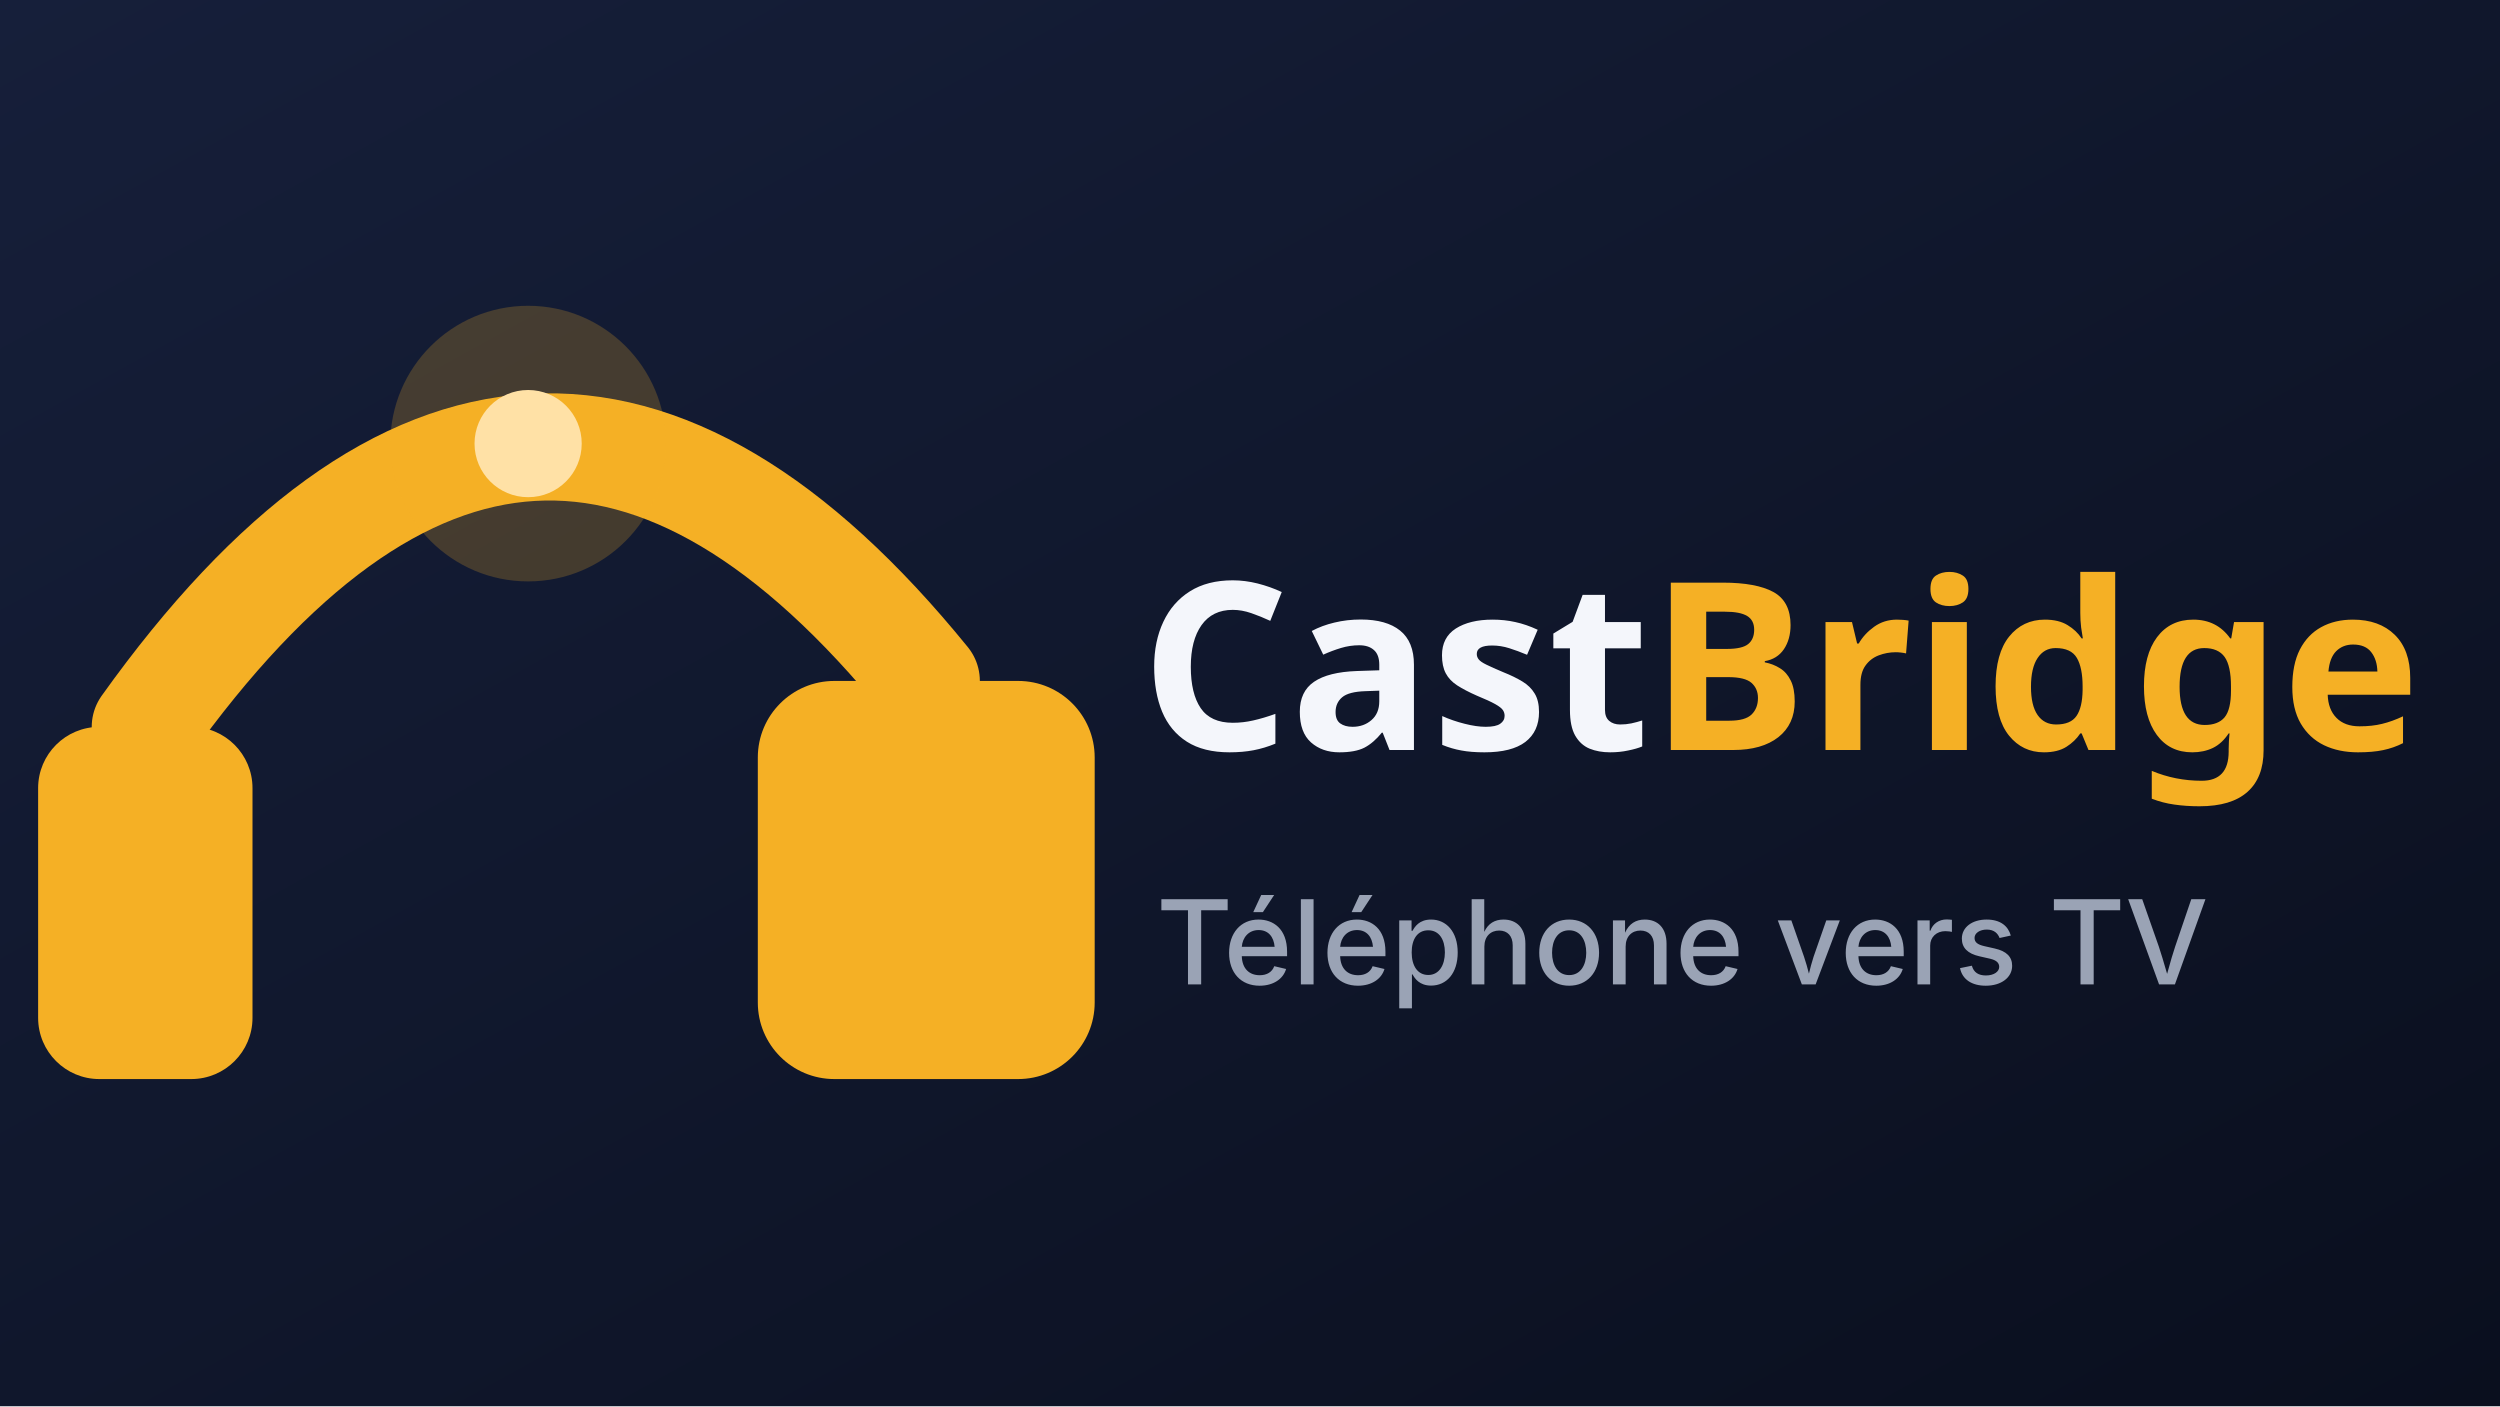
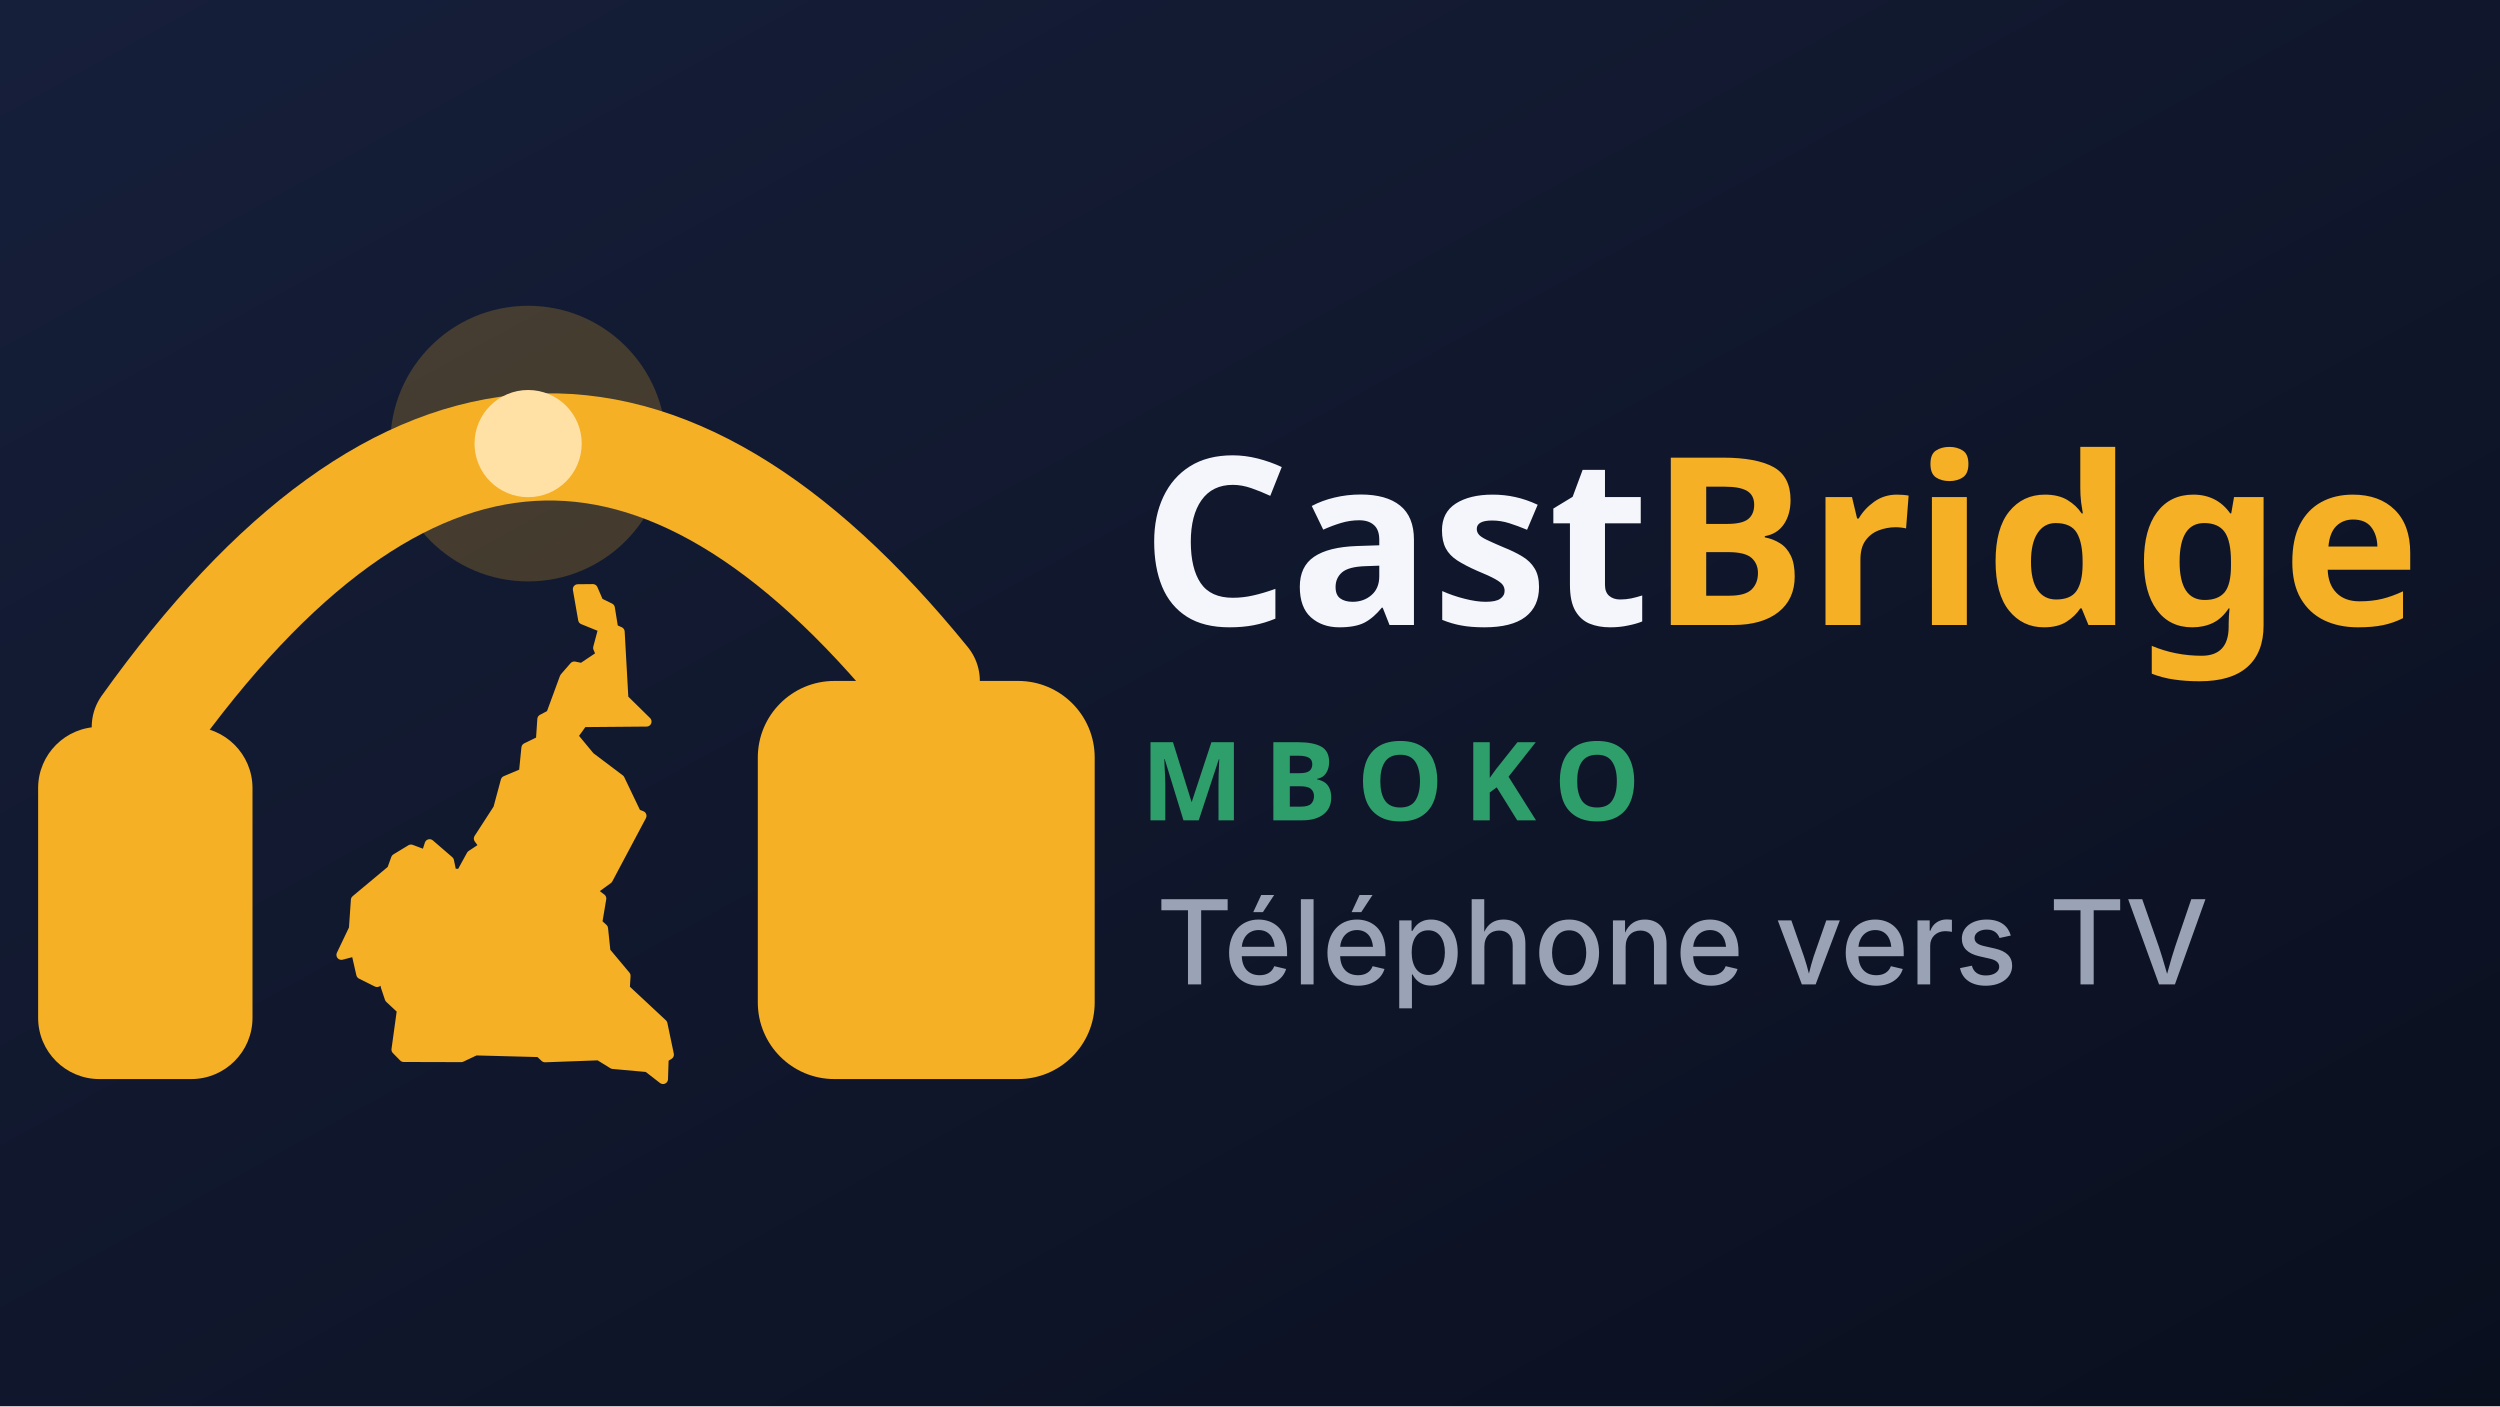
<svg xmlns="http://www.w3.org/2000/svg" viewBox="0 0 320 180" width="320" height="180" role="img" aria-label="Bannière Android TV CastBridge">
  <defs>
    <linearGradient id="bbg" x1="0" y1="0" x2="1" y2="1">
      <stop offset="0" stop-color="#161F3A" />
      <stop offset="1" stop-color="#0A0F1E" />
    </linearGradient>
    <g id="m">
      <path d="M70 148 Q120 78 172 142" fill="none" stroke="#F5B025" stroke-width="14" stroke-linecap="round" />
      <circle cx="120" cy="111" r="18" fill="#F5B025" opacity="0.22" />
      <circle cx="120" cy="111" r="7" fill="#FFE1A6" />
      <rect x="56" y="148" width="28" height="46" rx="8" fill="#F5B025" />
      <rect x="150" y="142" width="44" height="52" rx="10" fill="#F5B025" />
+       <polygon points="95.61,177.78 97.24,174.37 97.50,170.61 102.21,166.68 102.74,165.21 104.70,164.02 106.67,164.76 107.13,163.32 109.67,165.51 110.01,167.15 111.24,167.21 112.59,164.75 114.31,163.61 113.56,162.59 116.09,158.68 117.07,155.04 119.44,154.04 119.77,150.74 121.66,149.82 121.85,147.00 122.99,146.40 124.77,141.56 126.03,140.11 127.04,140.32 129.55,138.64 129.14,137.68 129.84,135.06 127.18,133.98 126.49,130.02 128.45,130.00 129.21,131.76 130.68,132.48 131.12,135.20 131.96,135.58 132.45,144.34 135.47,147.31 127.14,147.38 125.83,149.20 128.07,151.91 131.97,154.85 134.13,159.36 134.81,159.62 130.42,167.88 128.28,169.44 129.56,170.42 129.02,173.64 129.79,174.34 130.11,177.38 132.73,180.51 132.63,182.21 137.55,186.80 138.39,190.81 137.71,191.23 137.62,194.00 135.61,192.44 131.08,192.03 129.25,190.90 122.21,191.16 121.48,190.48 113.12,190.26 111.26,191.14 103.75,191.12 102.80,190.15 103.52,184.94 101.92,183.45 101.39,181.87 102.55,180.11 100.27,181.33 98.20,180.30 97.51,177.28" fill="#F5B025" stroke="#F5B025" stroke-width="1.3" stroke-linejoin="round" opacity="1" />
    </g>
  </defs>
  <rect width="320" height="180" fill="url(#bbg)" />
  <use href="#m" transform="translate(-50 -52) scale(0.98)" />
-   <text x="146" y="96" font-family="Bricolage Grotesque" font-weight="800" font-size="30" fill="#F4F6FB">Cast<tspan fill="#F5B025">Bridge</tspan>
+   <text x="146" y="80" font-family="Bricolage Grotesque" font-weight="800" font-size="30" fill="#F4F6FB">Cast<tspan fill="#F5B025">Bridge</tspan>
  </text>
+   <text x="146" y="105" font-family="Bricolage Grotesque" font-weight="700" font-size="14" letter-spacing="2.52" fill="#2E9E6B">MBOKO</text>
  <text x="148" y="126" font-family="Inter" font-weight="500" font-size="15" fill="#9AA3B5">Téléphone vers TV</text>
</svg>
